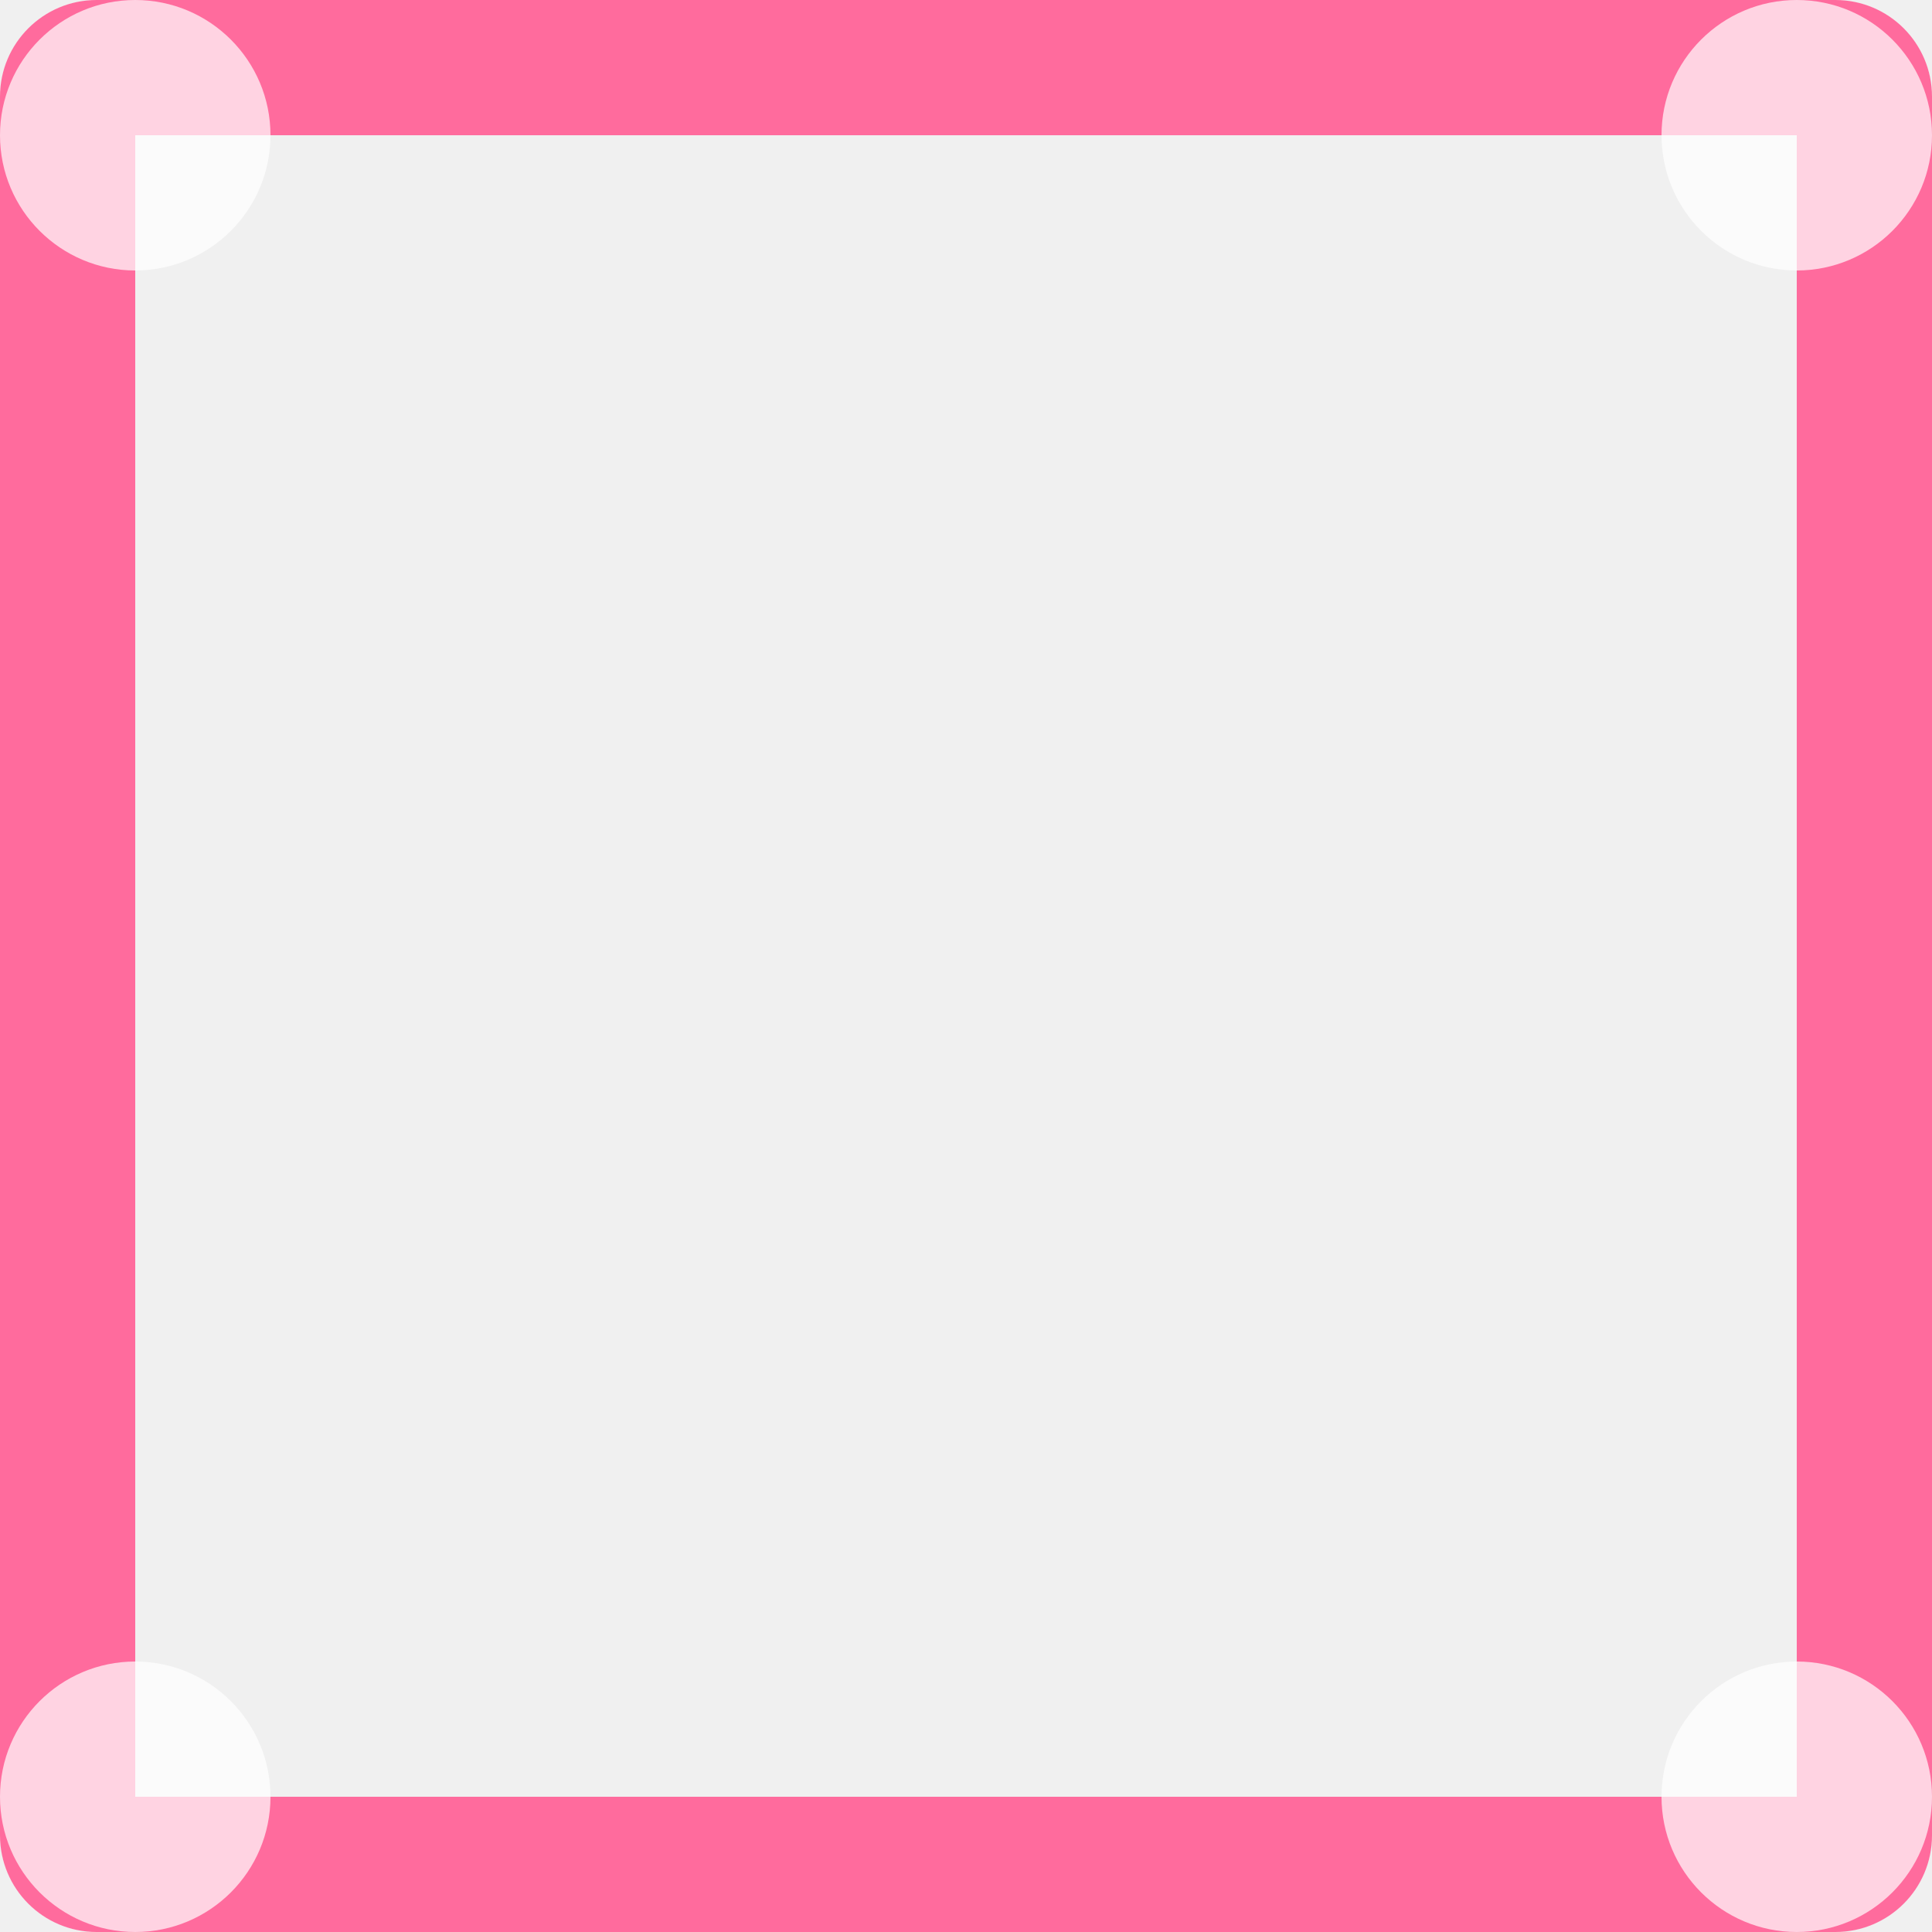
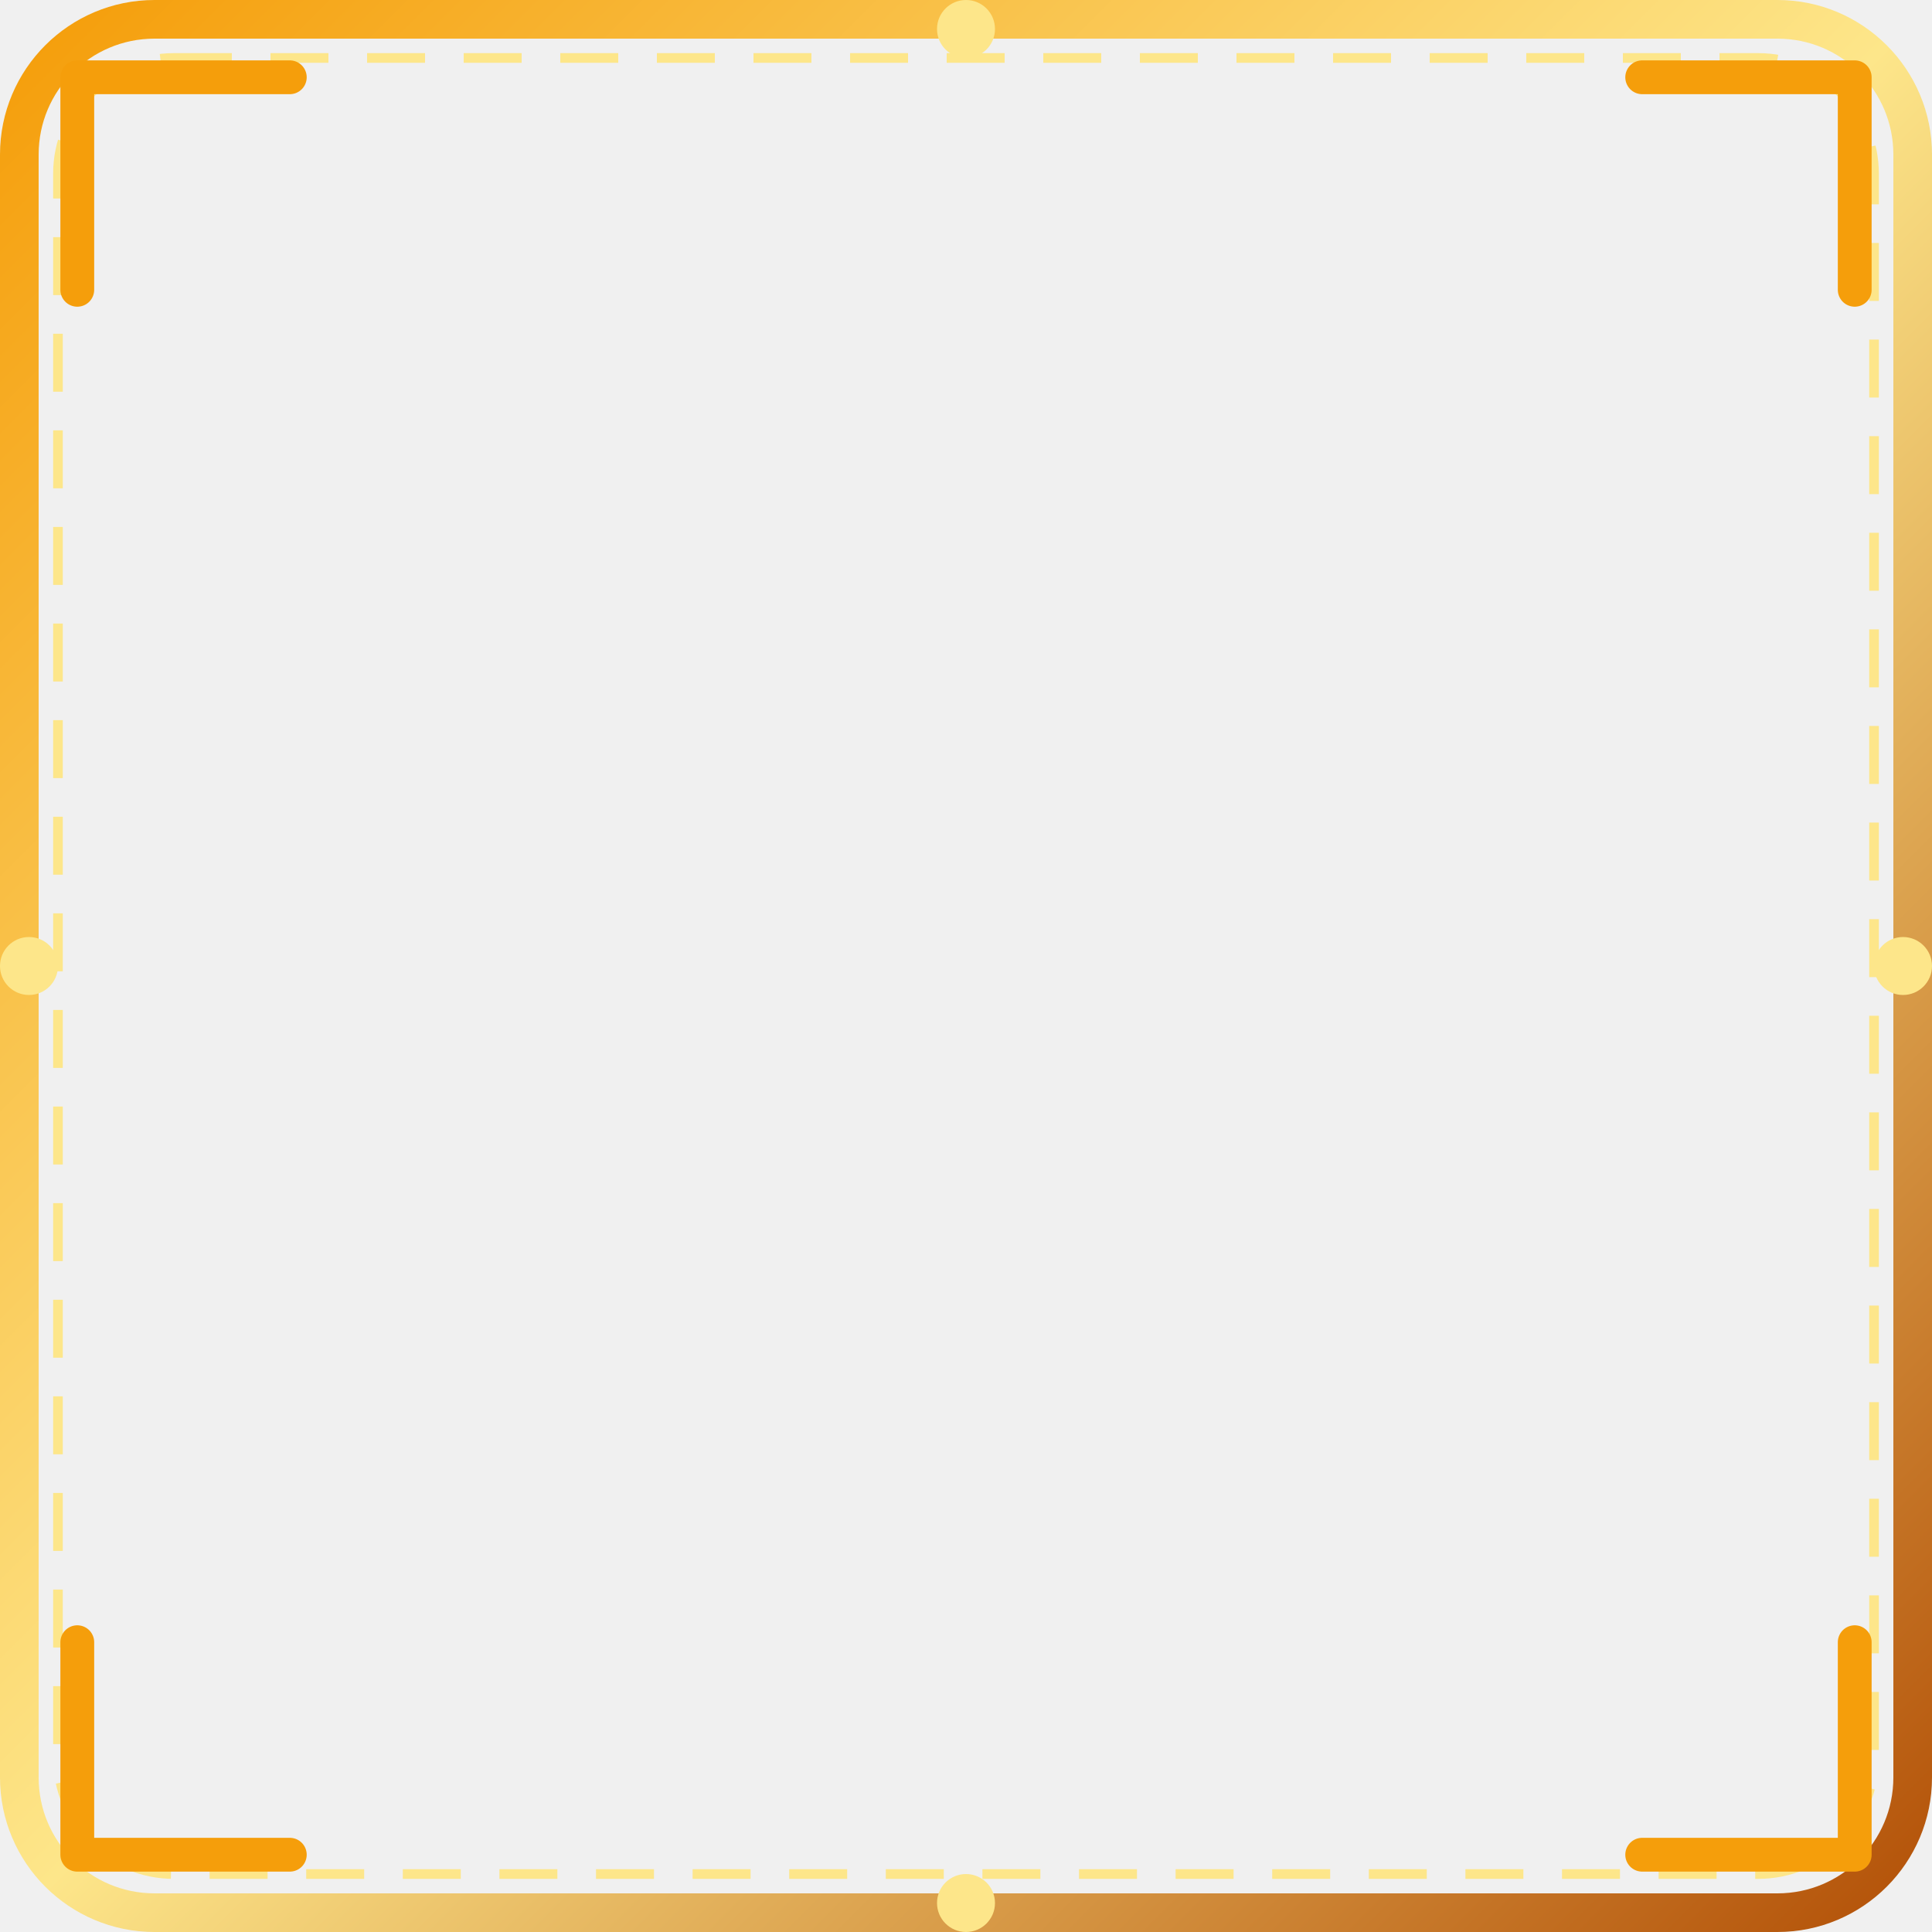
<svg xmlns="http://www.w3.org/2000/svg" viewBox="0 0 200 200">
  <defs>
-     <mask id="m">
-       <rect width="200" height="200" fill="white" rx="10" />
-       <rect x="14" y="14" width="172" height="172" fill="black" />
-     </mask>
+     <linearGradient id="g1a" x1="0%" y1="0%" x2="100%" y2="100%">
+       <stop offset="0%" stop-color="#f59e0b" />
+       <stop offset="50%" stop-color="#fde68a" />
+       <stop offset="100%" stop-color="#b45309" />
+     </linearGradient>
  </defs>
-   <rect width="200" height="200" fill="#fff" mask="url(#m)" rx="10" />
-   <rect width="200" height="200" fill="#ff6b9d" mask="url(#m)" />
-   <circle cx="14" cy="14" r="14" fill="#fff" opacity="0.7" />
-   <circle cx="186" cy="14" r="14" fill="#fff" opacity="0.7" />
-   <circle cx="14" cy="186" r="14" fill="#fff" opacity="0.7" />
-   <circle cx="186" cy="186" r="14" fill="#fff" opacity="0.7" />
+   <rect x="2" y="2" width="196" height="196" rx="14" ry="14" fill="none" stroke="url(#g1a)" stroke-width="4" />
+   <rect x="6" y="6" width="188" height="188" rx="12" ry="12" fill="none" stroke="#fde68a" stroke-width="1" stroke-dasharray="6,4" />
+   <polyline points="30,8 8,8 8,30" stroke="#f59e0b" stroke-width="3.5" fill="none" stroke-linecap="round" stroke-linejoin="round" />
+   <polyline points="170,8 192,8 192,30" stroke="#f59e0b" stroke-width="3.5" fill="none" stroke-linecap="round" stroke-linejoin="round" />
+   <polyline points="30,192 8,192 8,170" stroke="#f59e0b" stroke-width="3.5" fill="none" stroke-linecap="round" stroke-linejoin="round" />
+   <polyline points="170,192 192,192 192,170" stroke="#f59e0b" stroke-width="3.5" fill="none" stroke-linecap="round" stroke-linejoin="round" />
+   <circle cx="100" cy="3" r="3" fill="#fde68a" />
+   <circle cx="100" cy="197" r="3" fill="#fde68a" />
+   <circle cx="3" cy="100" r="3" fill="#fde68a" />
+   <circle cx="197" cy="100" r="3" fill="#fde68a" />
</svg>
